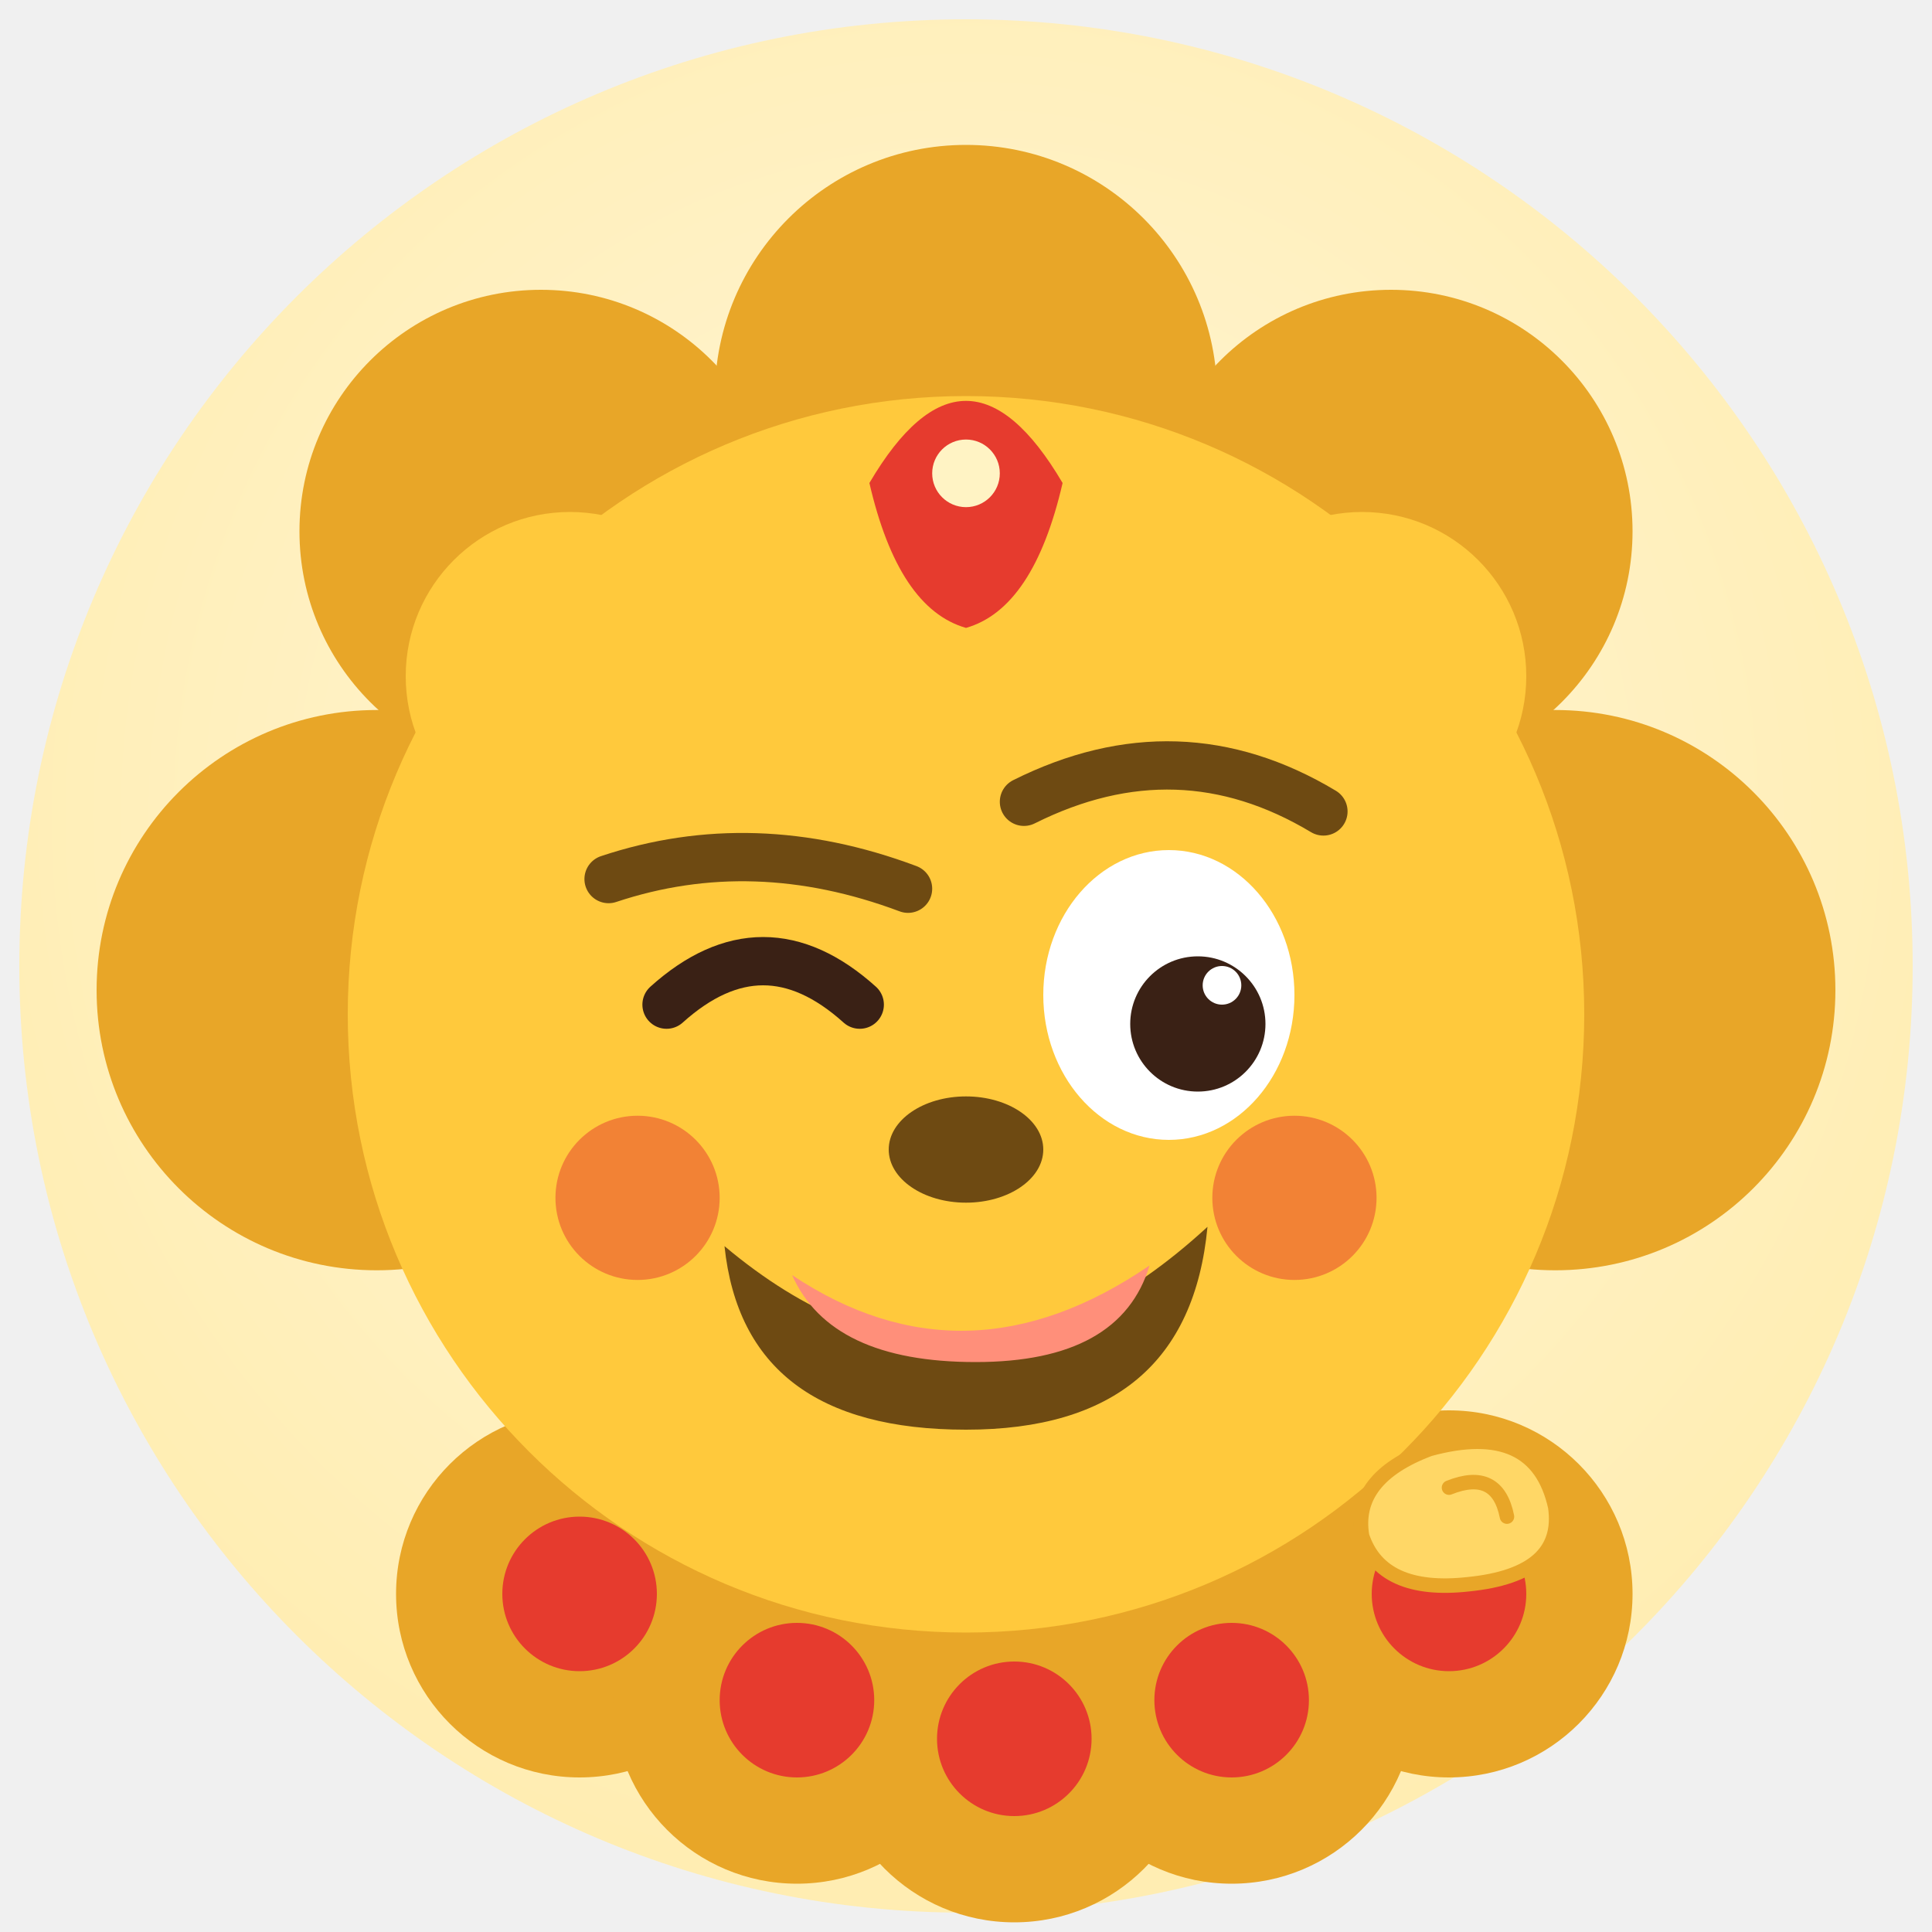
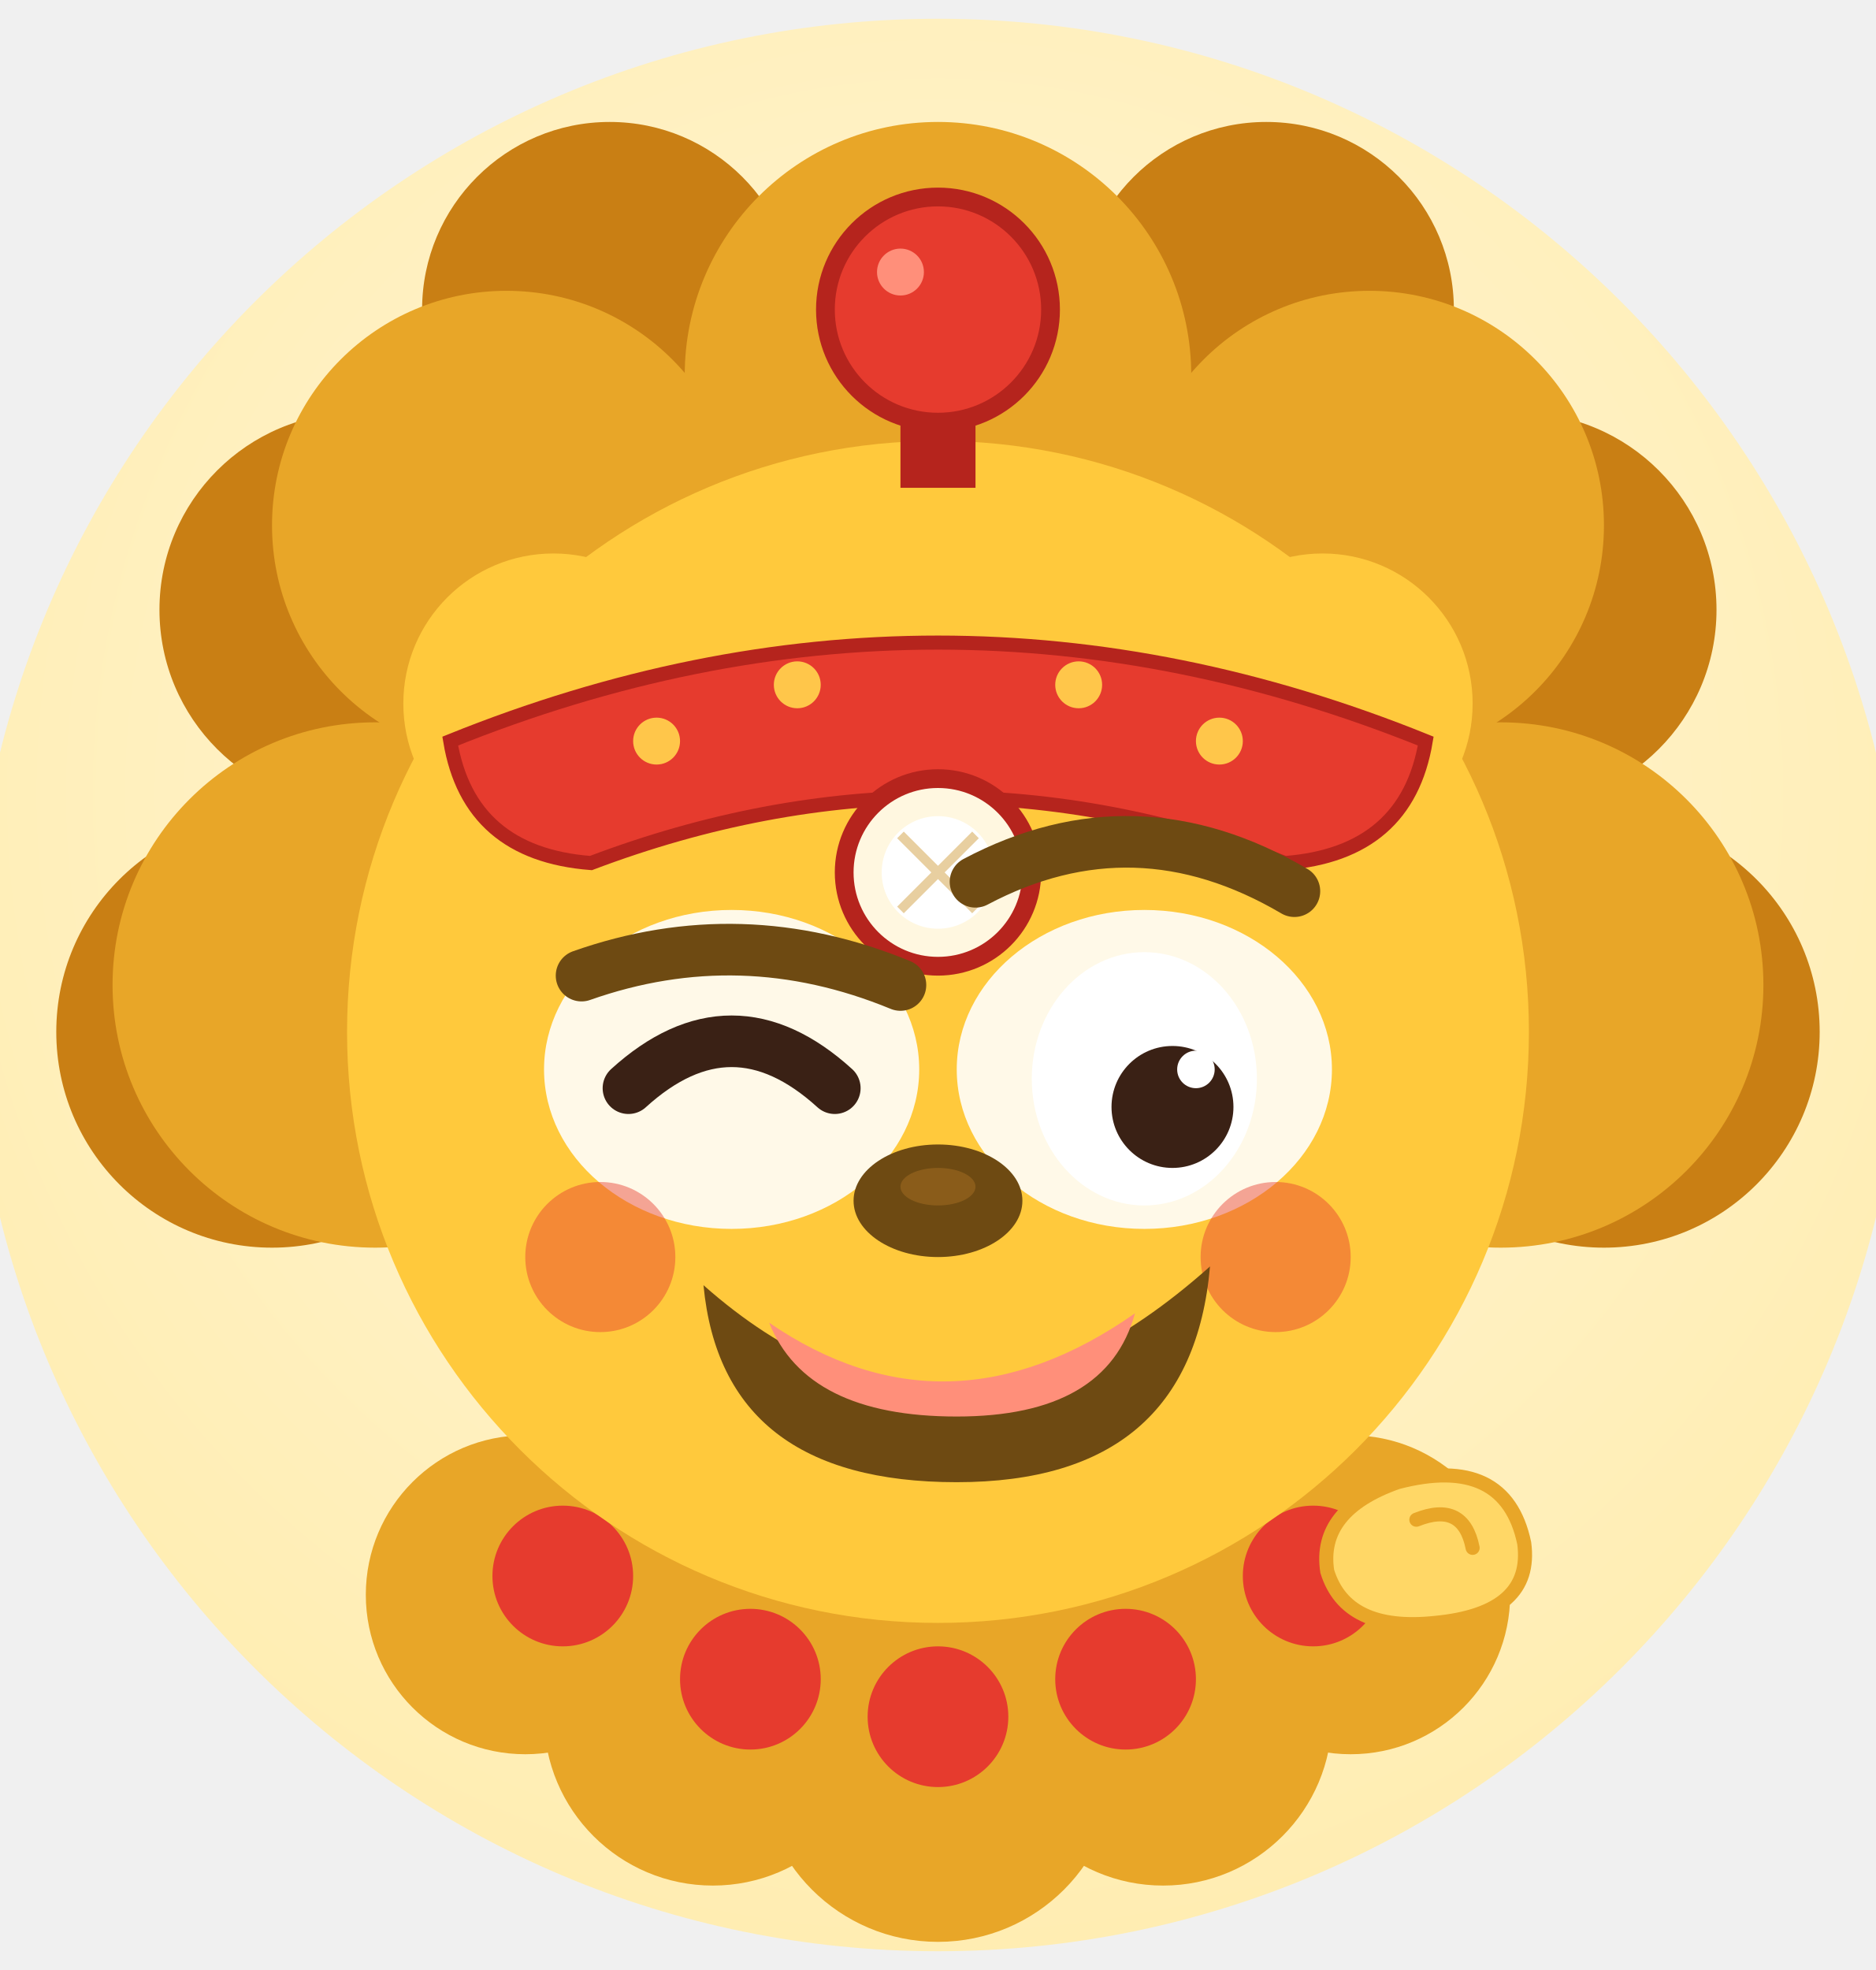
- <svg xmlns="http://www.w3.org/2000/svg" viewBox="0 0 400 400" role="img" aria-label="Rui Rui, the Blessing Lion">
+ <svg xmlns="http://www.w3.org/2000/svg" viewBox="0 0 400 420" role="img" aria-label="Rui Rui, the Blessing Lion">
  <defs>
-     <radialGradient id="rr-bg" cx="50%" cy="42%" r="65%">
+     <radialGradient id="rr-bg" cx="50%" cy="40%" r="68%">
      <stop offset="0%" stop-color="#FFF6D9" />
      <stop offset="100%" stop-color="#FFECAD" />
    </radialGradient>
  </defs>
-   <circle cx="200" cy="200" r="196" fill="url(#rr-bg)" />
+   <circle cx="200" cy="210" r="206" fill="url(#rr-bg)" />
  <g fill="#E8A628">
-     <circle cx="120" cy="330" r="38" />
-     <circle cx="165" cy="352" r="38" />
-     <circle cx="210" cy="360" r="38" />
-     <circle cx="255" cy="352" r="38" />
-     <circle cx="300" cy="330" r="38" />
+     <circle cx="112" cy="340" r="34" />
+     <circle cx="152" cy="366" r="36" />
+     <circle cx="200" cy="376" r="38" />
+     <circle cx="248" cy="366" r="36" />
+     <circle cx="288" cy="340" r="34" />
  </g>
  <g fill="#E63B2E">
-     <circle cx="120" cy="330" r="16" />
-     <circle cx="165" cy="352" r="16" />
-     <circle cx="210" cy="360" r="16" />
-     <circle cx="255" cy="352" r="16" />
-     <circle cx="300" cy="330" r="16" />
+     <circle cx="120" cy="336" r="15" />
+     <circle cx="160" cy="358" r="15" />
+     <circle cx="200" cy="366" r="15" />
+     <circle cx="240" cy="358" r="15" />
+     <circle cx="280" cy="336" r="15" />
+   </g>
+   <g fill="#C97F14">
+     <circle cx="58" cy="220" r="46" />
+     <circle cx="342" cy="220" r="46" />
+     <circle cx="76" cy="130" r="42" />
+     <circle cx="324" cy="130" r="42" />
+     <circle cx="130" cy="66" r="40" />
+     <circle cx="270" cy="66" r="40" />
  </g>
  <g fill="#E8A628">
-     <circle cx="78" cy="205" r="58" />
-     <circle cx="322" cy="205" r="58" />
-     <circle cx="112" cy="110" r="50" />
-     <circle cx="288" cy="110" r="50" />
-     <circle cx="200" cy="82" r="52" />
+     <circle cx="80" cy="210" r="56" />
+     <circle cx="320" cy="210" r="56" />
+     <circle cx="108" cy="112" r="50" />
+     <circle cx="292" cy="112" r="50" />
+     <circle cx="200" cy="80" r="54" />
  </g>
-   <circle cx="118" cy="140" r="34" fill="#FFC93C" />
-   <circle cx="282" cy="140" r="34" fill="#FFC93C" />
-   <circle cx="118" cy="140" r="16" fill="#E63B2E" />
-   <circle cx="282" cy="140" r="16" fill="#E63B2E" />
-   <circle cx="200" cy="210" r="128" fill="#FFC93C" />
-   <path d="M180 100 q20 -34 40 0 q-6 26 -20 30 q-14 -4 -20 -30 z" fill="#E63B2E" />
-   <circle cx="200" cy="98" r="7" fill="#FFF3C4" />
-   <path d="M126 182 q30 -10 62 2" stroke="#6E4A12" stroke-width="10" fill="none" stroke-linecap="round" />
-   <path d="M274 168 q-30 -18 -62 -2" stroke="#6E4A12" stroke-width="10" fill="none" stroke-linecap="round" />
-   <path d="M138 208 q20 -18 40 0" stroke="#3A2115" stroke-width="10" fill="none" stroke-linecap="round" />
-   <ellipse cx="242" cy="206" rx="26" ry="30" fill="#FFFFFF" />
-   <circle cx="248" cy="212" r="14" fill="#3A2115" />
-   <circle cx="253" cy="204" r="4" fill="#FFFFFF" />
-   <circle cx="132" cy="248" r="17" fill="#E63B2E" opacity="0.5" />
-   <circle cx="268" cy="248" r="17" fill="#E63B2E" opacity="0.5" />
-   <ellipse cx="200" cy="238" rx="16" ry="11" fill="#6E4A12" />
-   <path d="M150 258 q50 42 100 -4 q-4 42 -50 42 q-46 0 -50 -38 z" fill="#6E4A12" />
-   <path d="M164 264 q36 24 74 -2 q-6 20 -36 20 q-30 0 -38 -18 z" fill="#FF8F7A" />
-   <path d="M296 300 q22 -6 26 12 q2 14 -18 16 q-18 2 -22 -10 q-2 -12 14 -18z" fill="#FFD766" stroke="#E8A628" stroke-width="3" />
-   <path d="M300 308 q10 -4 12 6" stroke="#E8A628" stroke-width="3" fill="none" stroke-linecap="round" />
+   <circle cx="118" cy="150" r="32" fill="#FFC93C" />
+   <circle cx="282" cy="150" r="32" fill="#FFC93C" />
+   <circle cx="118" cy="150" r="15" fill="#E63B2E" />
+   <circle cx="282" cy="150" r="15" fill="#E63B2E" />
+   <circle cx="200" cy="220" r="126" fill="#FFC93C" />
+   <path d="M96 158 Q200 116 304 158 Q300 182 274 184 Q200 156 126 184 Q100 182 96 158 Z" fill="#E63B2E" stroke="#B5241D" stroke-width="3" />
+   <circle cx="140" cy="158" r="5" fill="#FFC64A" />
+   <circle cx="170" cy="146" r="5" fill="#FFC64A" />
+   <circle cx="230" cy="146" r="5" fill="#FFC64A" />
+   <circle cx="260" cy="158" r="5" fill="#FFC64A" />
+   <rect x="192" y="70" width="16" height="34" fill="#B5241D" />
+   <circle cx="200" cy="66" r="24" fill="#E63B2E" />
+   <circle cx="200" cy="66" r="24" fill="none" stroke="#B5241D" stroke-width="4" />
+   <circle cx="192" cy="58" r="5" fill="#FF8F7A" />
+   <circle cx="200" cy="186" r="20" fill="#FFF7E0" stroke="#B5241D" stroke-width="4" />
+   <circle cx="200" cy="186" r="12" fill="#FFFFFF" />
+   <path d="M192 178 L208 194 M208 178 L192 194" stroke="#E8CFA0" stroke-width="2" />
+   <ellipse cx="156" cy="228" rx="40" ry="34" fill="#FFF9E8" />
+   <ellipse cx="244" cy="228" rx="40" ry="34" fill="#FFF9E8" />
+   <path d="M124 208 q34 -12 68 2" stroke="#6E4A12" stroke-width="11" fill="none" stroke-linecap="round" />
+   <path d="M276 190 q-34 -20 -68 -2" stroke="#6E4A12" stroke-width="11" fill="none" stroke-linecap="round" />
+   <path d="M134 232 q22 -20 44 0" stroke="#3A2115" stroke-width="11" fill="none" stroke-linecap="round" />
+   <ellipse cx="244" cy="230" rx="24" ry="27" fill="#FFFFFF" />
+   <circle cx="250" cy="236" r="13" fill="#3A2115" />
+   <circle cx="255" cy="228" r="4" fill="#FFFFFF" />
+   <circle cx="128" cy="268" r="16" fill="#E63B2E" opacity="0.45" />
+   <circle cx="272" cy="268" r="16" fill="#E63B2E" opacity="0.45" />
+   <ellipse cx="200" cy="256" rx="18" ry="12" fill="#6E4A12" />
+   <ellipse cx="200" cy="253" rx="8" ry="4" fill="#8A5C1A" />
+   <path d="M150 274 q52 46 108 -4 q-4 46 -54 46 q-50 0 -54 -42 z" fill="#6E4A12" />
+   <path d="M164 282 q38 26 78 -2 q-6 22 -38 22 q-32 0 -40 -20 z" fill="#FF8F7A" />
+   <path d="M298 316 q23 -6 27 13 q2 15 -19 17 q-19 2 -23 -11 q-2 -13 15 -19z" fill="#FFD766" stroke="#E8A628" stroke-width="3" />
+   <path d="M302 324 q10 -4 12 6" stroke="#E8A628" stroke-width="3" fill="none" stroke-linecap="round" />
</svg>
